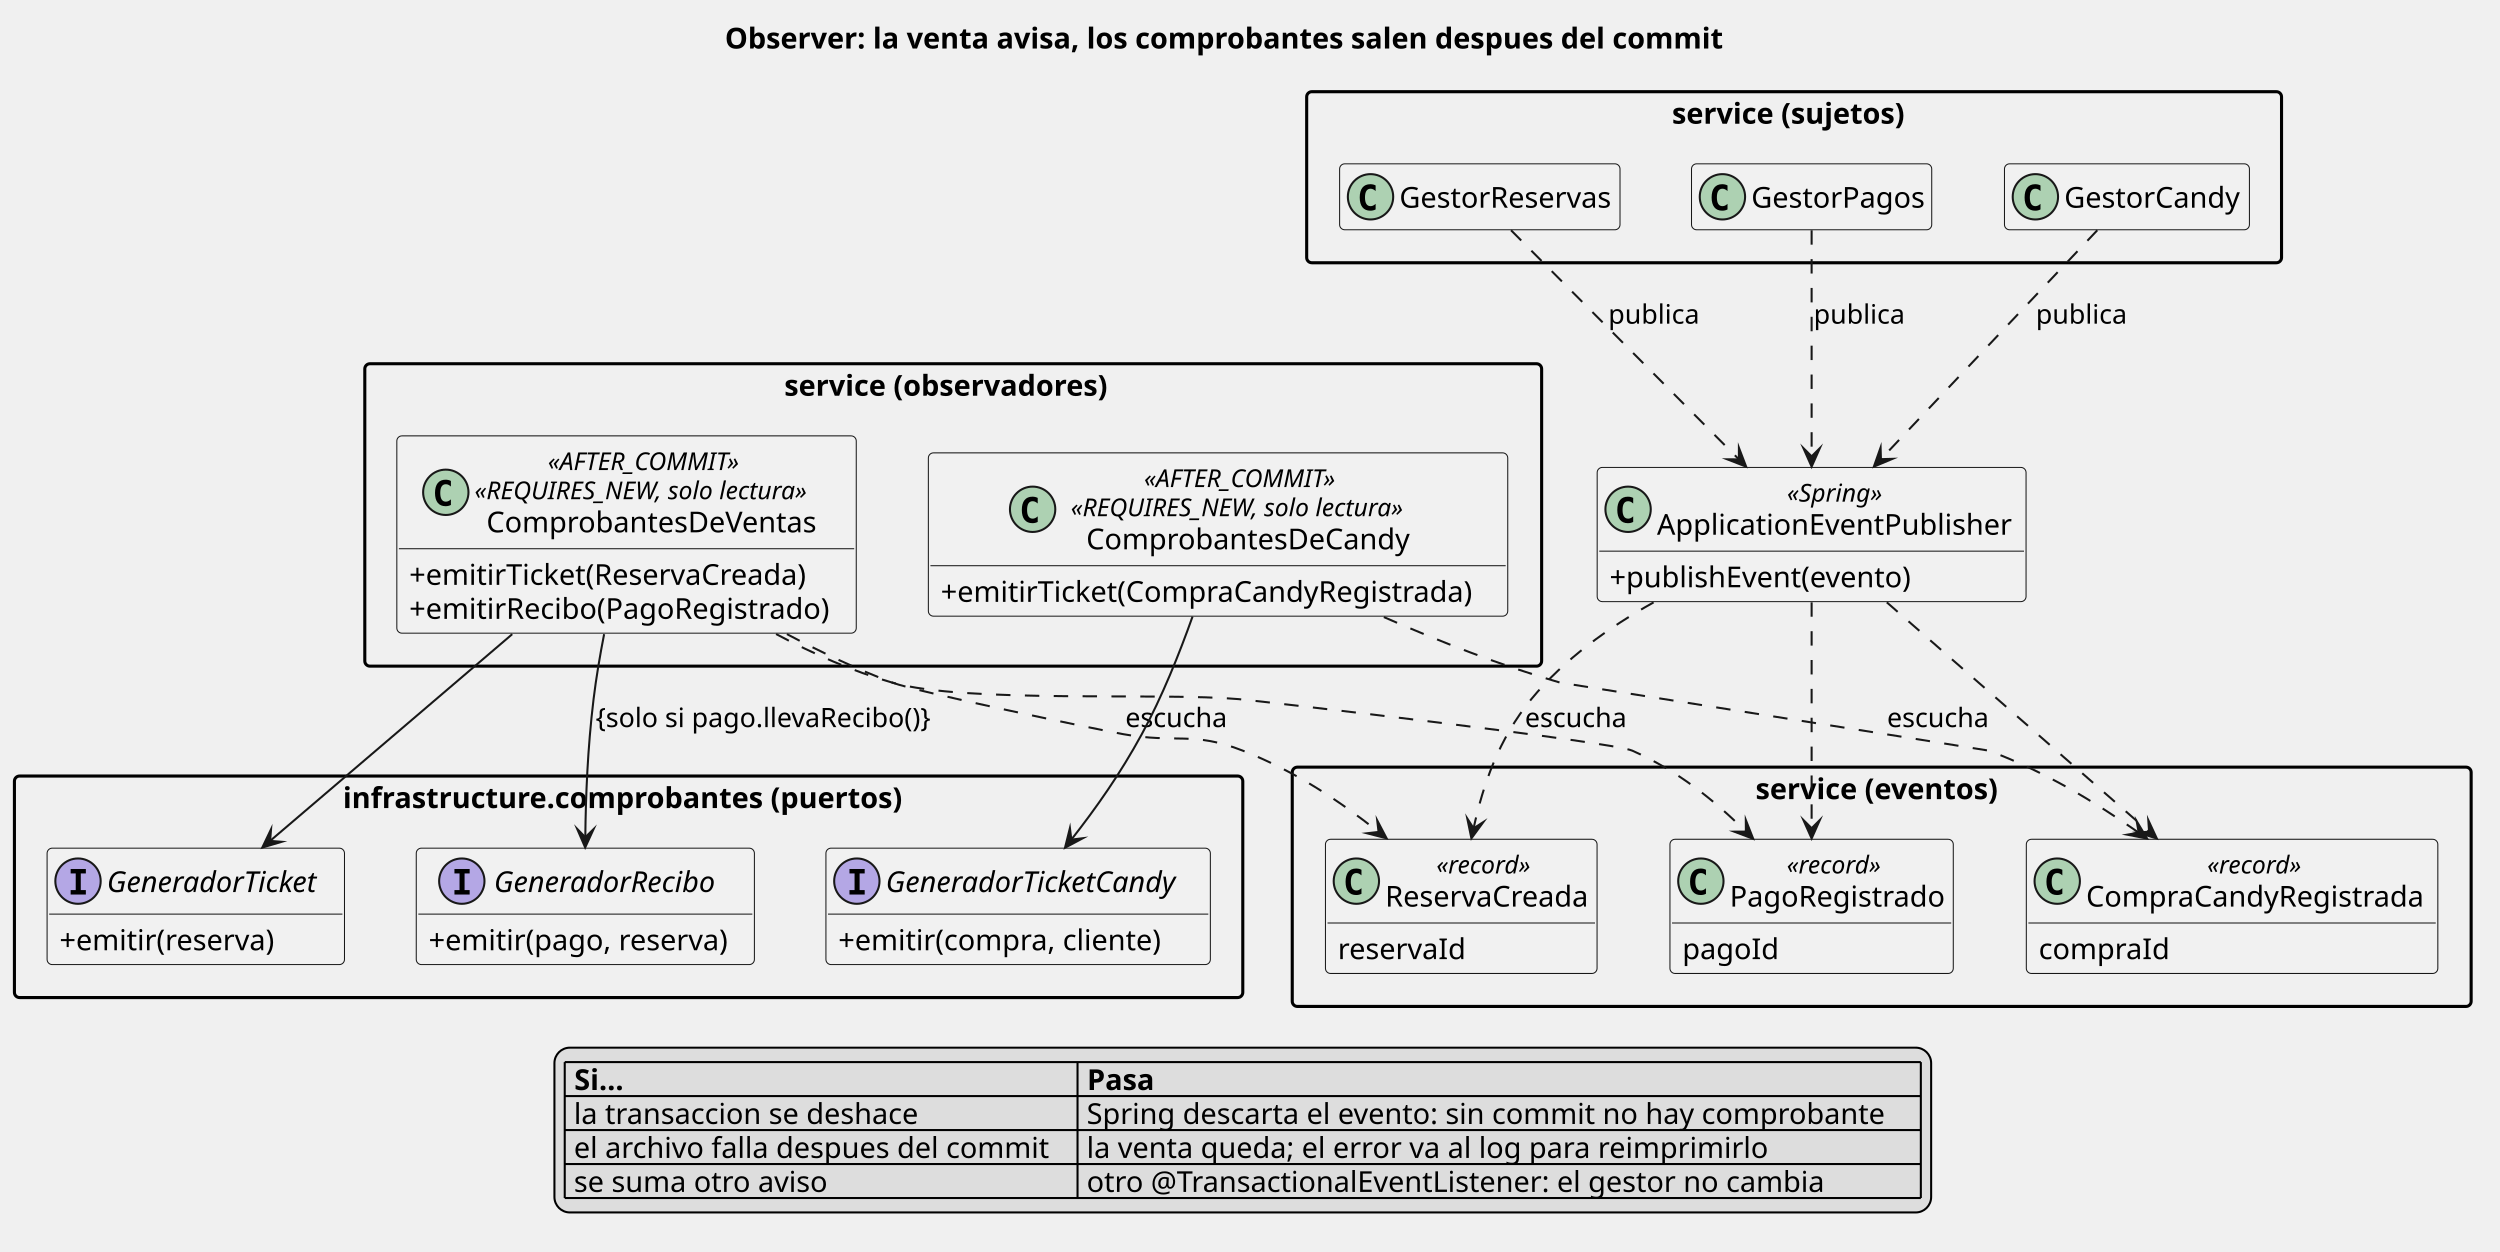
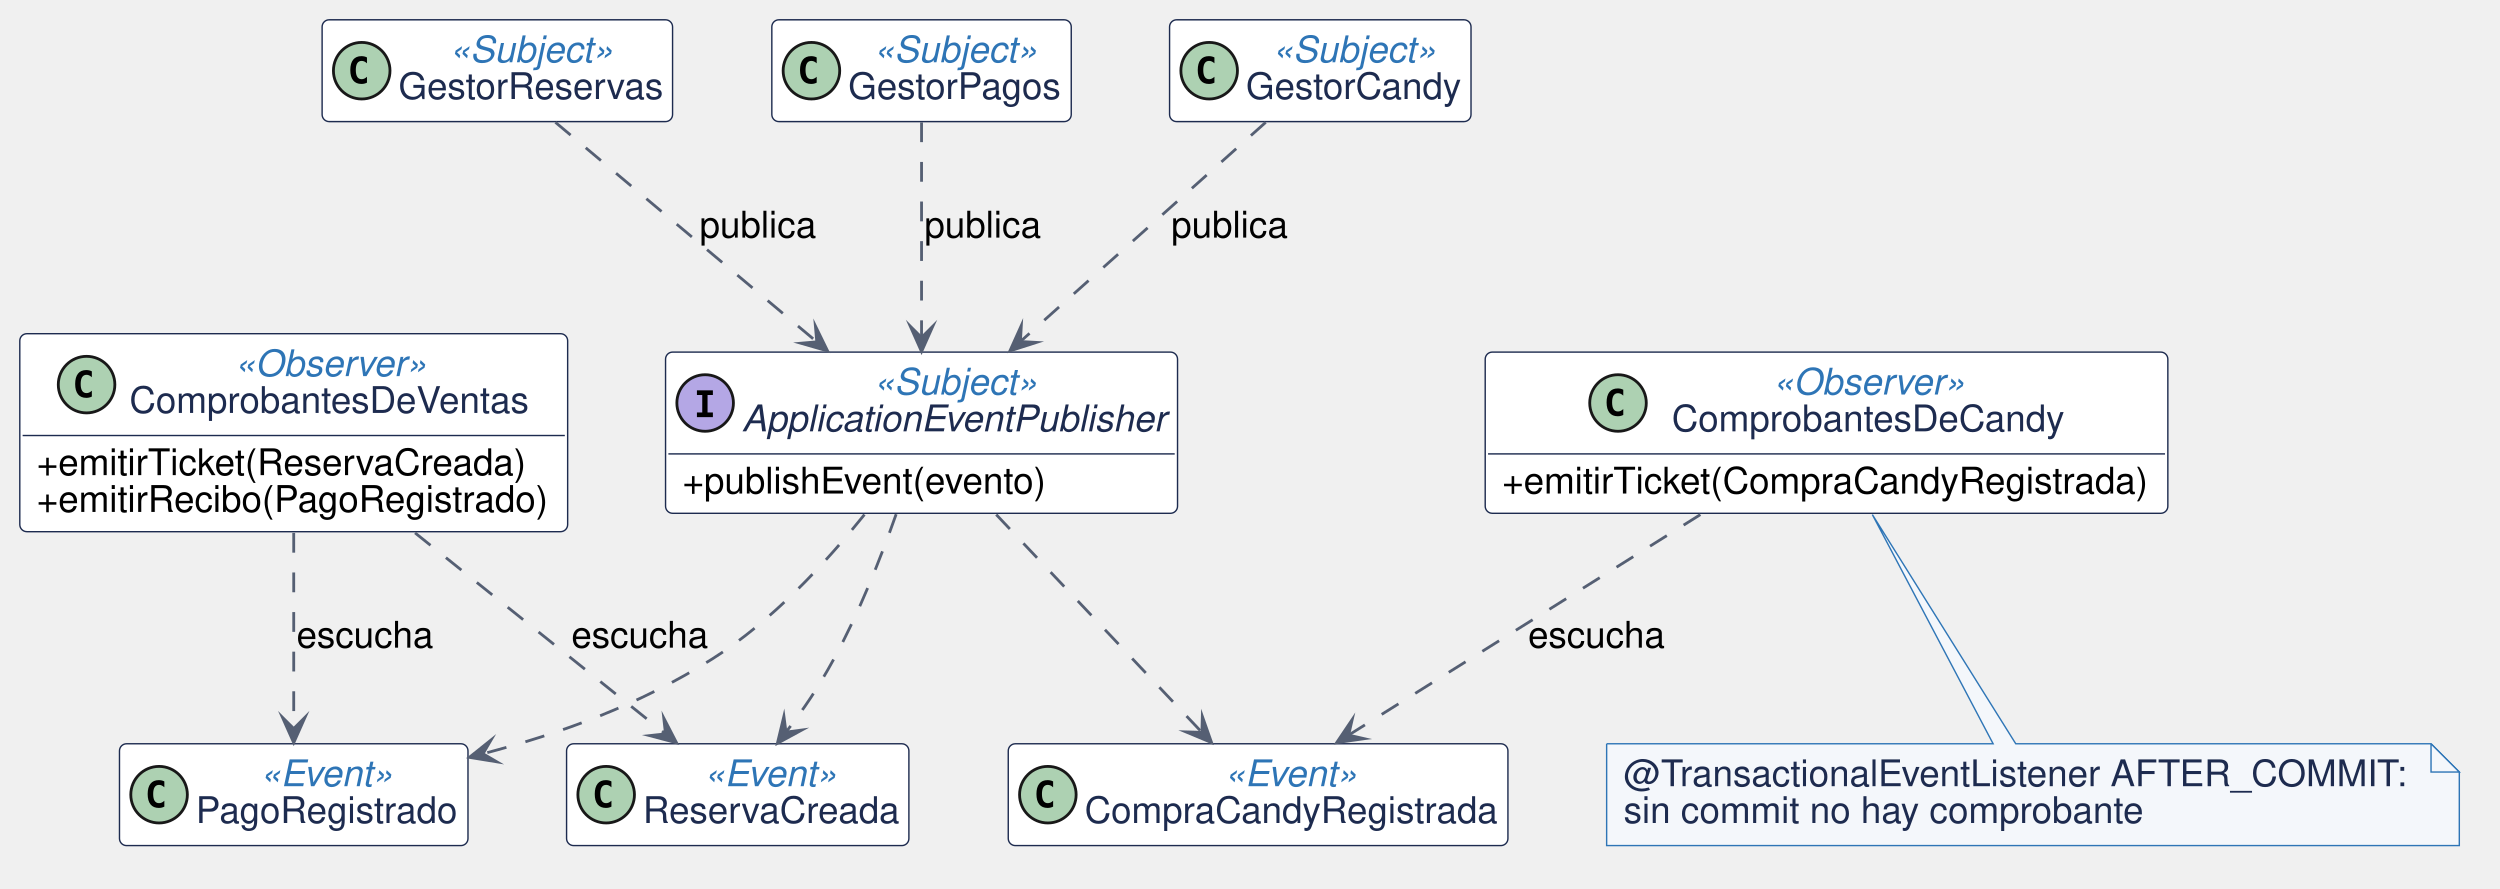
- <svg xmlns="http://www.w3.org/2000/svg" version="1.1" data-diagram-type="CLASS" style="width:1213px;height:607px;background:#FFFFFF;" width="1213px" height="607px" viewBox="0 0 1213 607" zoomAndPan="magnify" preserveAspectRatio="none" contentStyleType="text/css">
+ <svg xmlns="http://www.w3.org/2000/svg" version="1.1" data-diagram-type="CLASS" style="width:884px;height:314px;" width="884px" height="314px" viewBox="0 0 884 314" zoomAndPan="magnify" preserveAspectRatio="none" contentStyleType="text/css">
  <defs />
  <g font-family="sans-serif" lengthAdjust="spacing">
-     <g class="title" data-source-line="1">
-       <text x="351.714" y="23.535" fill="#000" font-size="14" textLength="502.571" font-weight="700">Observer: la venta avisa, los comprobantes salen despues del commit</text>
+     <g class="entity" data-qualified-name="GestorReservas" id="ent0001" data-source-line="2">
+       <rect x="113.9" y="7" width="123.92" height="36" fill="#FFF" style="stroke:#1D2B4F;stroke-width:0.5;" rx="2.5" ry="2.5" />
+       <ellipse cx="127.9" cy="25" rx="10" ry="10" fill="#ADD1B2" style="stroke:#181818;stroke-width:1;" />
+       <path d="M129.762,29.227 Q129.317,29.456 128.829,29.57 Q128.34,29.684 127.8,29.684 Q125.883,29.684 124.874,28.421 Q123.865,27.158 123.865,24.771 Q123.865,22.378 124.874,21.115 Q125.883,19.852 127.8,19.852 Q128.34,19.852 128.835,19.966 Q129.33,20.08 129.762,20.309 L129.762,22.391 Q129.279,21.946 128.826,21.74 Q128.372,21.534 127.889,21.534 Q126.861,21.534 126.337,22.349 Q125.814,23.165 125.814,24.771 Q125.814,26.371 126.337,27.186 Q126.861,28.002 127.889,28.002 Q128.372,28.002 128.826,27.796 Q129.279,27.589 129.762,27.145 Z " fill="#000" />
+       <text x="158.95" y="22.01" fill="#2E75B6" font-size="13" textLength="57.821" font-style="italic" font-family="Helvetica">«Subject»</text>
+       <text x="140.9" y="35.01" fill="#1D2B4F" font-size="13" textLength="93.92" font-family="Helvetica">GestorReservas</text>
    </g>
-     <g class="cluster" data-qualified-name="sujetos" id="ent0001" data-source-line="14">
-       <rect x="634" y="44.488" width="473" height="83" fill="none" style="stroke:#000;stroke-width:1.5;" rx="2.5" ry="2.5" />
-       <text x="811.253" y="60.023" fill="#000" font-size="14" textLength="118.494" font-weight="700">service (sujetos)</text>
+     <g class="entity" data-qualified-name="GestorPagos" id="ent0002" data-source-line="3">
+       <rect x="272.92" y="7" width="105.874" height="36" fill="#FFF" style="stroke:#1D2B4F;stroke-width:0.5;" rx="2.5" ry="2.5" />
+       <ellipse cx="286.92" cy="25" rx="10" ry="10" fill="#ADD1B2" style="stroke:#181818;stroke-width:1;" />
+       <path d="M288.782,29.227 Q288.337,29.456 287.849,29.57 Q287.36,29.684 286.82,29.684 Q284.903,29.684 283.894,28.421 Q282.885,27.158 282.885,24.771 Q282.885,22.378 283.894,21.115 Q284.903,19.852 286.82,19.852 Q287.36,19.852 287.855,19.966 Q288.35,20.08 288.782,20.309 L288.782,22.391 Q288.299,21.946 287.846,21.74 Q287.392,21.534 286.909,21.534 Q285.881,21.534 285.357,22.349 Q284.834,23.165 284.834,24.771 Q284.834,26.371 285.357,27.186 Q285.881,28.002 286.909,28.002 Q287.392,28.002 287.846,27.796 Q288.299,27.589 288.782,27.145 Z " fill="#000" />
+       <text x="308.946" y="22.01" fill="#2E75B6" font-size="13" textLength="57.821" font-style="italic" font-family="Helvetica">«Subject»</text>
+       <text x="299.92" y="35.01" fill="#1D2B4F" font-size="13" textLength="75.874" font-family="Helvetica">GestorPagos</text>
    </g>
-     <g class="cluster" data-qualified-name="eventos" id="ent0006" data-source-line="24">
-       <rect x="627" y="372.218" width="572" height="116.11" fill="none" style="stroke:#000;stroke-width:1.5;" rx="2.5" ry="2.5" />
-       <text x="851.788" y="387.753" fill="#000" font-size="14" textLength="122.425" font-weight="700">service (eventos)</text>
+     <g class="entity" data-qualified-name="GestorCandy" id="ent0003" data-source-line="4">
+       <rect x="413.56" y="7" width="106.591" height="36" fill="#FFF" style="stroke:#1D2B4F;stroke-width:0.5;" rx="2.5" ry="2.5" />
+       <ellipse cx="427.56" cy="25" rx="10" ry="10" fill="#ADD1B2" style="stroke:#181818;stroke-width:1;" />
+       <path d="M429.422,29.227 Q428.977,29.456 428.489,29.57 Q428,29.684 427.46,29.684 Q425.543,29.684 424.534,28.421 Q423.525,27.158 423.525,24.771 Q423.525,22.378 424.534,21.115 Q425.543,19.852 427.46,19.852 Q428,19.852 428.495,19.966 Q428.99,20.08 429.422,20.309 L429.422,22.391 Q428.939,21.946 428.486,21.74 Q428.032,21.534 427.549,21.534 Q426.521,21.534 425.997,22.349 Q425.474,23.165 425.474,24.771 Q425.474,26.371 425.997,27.186 Q426.521,28.002 427.549,28.002 Q428.032,28.002 428.486,27.796 Q428.939,27.589 429.422,27.145 Z " fill="#000" />
+       <text x="449.945" y="22.01" fill="#2E75B6" font-size="13" textLength="57.821" font-style="italic" font-family="Helvetica">«Subject»</text>
+       <text x="440.56" y="35.01" fill="#1D2B4F" font-size="13" textLength="76.591" font-family="Helvetica">GestorCandy</text>
    </g>
-     <g class="cluster" data-qualified-name="observadores" id="ent0010" data-source-line="36">
-       <rect x="177" y="176.488" width="571" height="146.73" fill="none" style="stroke:#000;stroke-width:1.5;" rx="2.5" ry="2.5" />
-       <text x="380.537" y="192.023" fill="#000" font-size="14" textLength="163.926" font-weight="700">service (observadores)</text>
+     <g class="entity" data-qualified-name="ApplicationEventPublisher" id="ent0004" data-source-line="5">
+       <rect x="235.34" y="124.5" width="181.036" height="57" fill="#FFF" style="stroke:#1D2B4F;stroke-width:0.5;" rx="2.5" ry="2.5" />
+       <ellipse cx="249.34" cy="142.5" rx="10" ry="10" fill="#B4A7E5" style="stroke:#181818;stroke-width:1;" />
+       <path d="M246.432,139.673 L246.432,138.023 L252.075,138.023 L252.075,139.673 L250.19,139.673 L250.19,145.85 L252.075,145.85 L252.075,147.5 L246.432,147.5 L246.432,145.85 L248.317,145.85 L248.317,139.673 Z " fill="#000" />
+       <text x="308.948" y="139.51" fill="#2E75B6" font-size="13" textLength="57.821" font-style="italic" font-family="Helvetica">«Subject»</text>
+       <text x="262.34" y="152.51" fill="#1D2B4F" font-size="13" textLength="151.036" font-style="italic" font-family="Helvetica">ApplicationEventPublisher</text>
+       <line x1="236.34" y1="160.5" x2="415.376" y2="160.5" style="stroke:#1D2B4F;stroke-width:0.5;" />
+       <text x="241.34" y="174.51" fill="#000" font-size="13" textLength="129.721" font-family="Helvetica">+publishEvent(evento)</text>
    </g>
-     <g class="cluster" data-qualified-name="puertos" id="ent0013" data-source-line="46">
-       <rect x="7" y="376.528" width="596" height="107.49" fill="none" style="stroke:#000;stroke-width:1.5;" rx="2.5" ry="2.5" />
-       <text x="166.377" y="392.063" fill="#000" font-size="14" textLength="277.245" font-weight="700">infrastructure.comprobantes (puertos)</text>
+     <g class="entity" data-qualified-name="ReservaCreada" id="ent0005" data-source-line="8">
+       <rect x="200.34" y="263" width="121.044" height="36" fill="#FFF" style="stroke:#1D2B4F;stroke-width:0.5;" rx="2.5" ry="2.5" />
+       <ellipse cx="214.34" cy="281" rx="10" ry="10" fill="#ADD1B2" style="stroke:#181818;stroke-width:1;" />
+       <path d="M216.202,285.227 Q215.757,285.456 215.269,285.57 Q214.78,285.684 214.24,285.684 Q212.323,285.684 211.314,284.421 Q210.305,283.158 210.305,280.771 Q210.305,278.378 211.314,277.115 Q212.323,275.852 214.24,275.852 Q214.78,275.852 215.275,275.966 Q215.77,276.08 216.202,276.309 L216.202,278.391 Q215.719,277.946 215.266,277.74 Q214.812,277.534 214.329,277.534 Q213.301,277.534 212.777,278.349 Q212.254,279.165 212.254,280.771 Q212.254,282.371 212.777,283.186 Q213.301,284.002 214.329,284.002 Q214.812,284.002 215.266,283.796 Q215.719,283.589 216.202,283.145 Z " fill="#000" />
+       <text x="249.011" y="278.01" fill="#2E75B6" font-size="13" textLength="47.703" font-style="italic" font-family="Helvetica">«Event»</text>
+       <text x="227.34" y="291.01" fill="#1D2B4F" font-size="13" textLength="91.044" font-family="Helvetica">ReservaCreada</text>
    </g>
-     <g class="entity" data-qualified-name="sujetos.GestorReservas" id="ent0002" data-source-line="15">
-       <rect x="649.98" y="79.488" width="136.05" height="32" fill="#F1F1F1" style="stroke:#181818;stroke-width:0.5;" rx="2.5" ry="2.5" />
-       <ellipse cx="664.98" cy="95.488" rx="11" ry="11" fill="#ADD1B2" style="stroke:#181818;stroke-width:1;" />
-       <path d="M667.453,101.631 Q666.872,101.93 666.233,102.08 Q665.594,102.229 664.888,102.229 Q662.381,102.229 661.062,100.577 Q659.742,98.925 659.742,95.804 Q659.742,92.675 661.062,91.023 Q662.381,89.371 664.888,89.371 Q665.594,89.371 666.241,89.521 Q666.889,89.67 667.453,89.969 L667.453,92.691 Q666.822,92.11 666.229,91.841 Q665.635,91.571 665.004,91.571 Q663.66,91.571 662.975,92.637 Q662.29,93.704 662.29,95.804 Q662.29,97.896 662.975,98.963 Q663.66,100.029 665.004,100.029 Q665.635,100.029 666.229,99.76 Q666.822,99.49 667.453,98.909 Z " fill="#000" />
-       <text x="678.98" y="100.779" fill="#000" font-size="14" textLength="104.05">GestorReservas</text>
+     <g class="entity" data-qualified-name="PagoRegistrado" id="ent0006" data-source-line="9">
+       <rect x="42.25" y="263" width="123.228" height="36" fill="#FFF" style="stroke:#1D2B4F;stroke-width:0.5;" rx="2.5" ry="2.5" />
+       <ellipse cx="56.25" cy="281" rx="10" ry="10" fill="#ADD1B2" style="stroke:#181818;stroke-width:1;" />
+       <path d="M58.112,285.227 Q57.667,285.456 57.179,285.57 Q56.69,285.684 56.15,285.684 Q54.233,285.684 53.224,284.421 Q52.215,283.158 52.215,280.771 Q52.215,278.378 53.224,277.115 Q54.233,275.852 56.15,275.852 Q56.69,275.852 57.185,275.966 Q57.68,276.08 58.112,276.309 L58.112,278.391 Q57.629,277.946 57.176,277.74 Q56.722,277.534 56.239,277.534 Q55.211,277.534 54.687,278.349 Q54.164,279.165 54.164,280.771 Q54.164,282.371 54.687,283.186 Q55.211,284.002 56.239,284.002 Q56.722,284.002 57.176,283.796 Q57.629,283.589 58.112,283.145 Z " fill="#000" />
+       <text x="92.013" y="278.01" fill="#2E75B6" font-size="13" textLength="47.703" font-style="italic" font-family="Helvetica">«Event»</text>
+       <text x="69.25" y="291.01" fill="#1D2B4F" font-size="13" textLength="93.228" font-family="Helvetica">PagoRegistrado</text>
    </g>
-     <g class="entity" data-qualified-name="sujetos.GestorPagos" id="ent0003" data-source-line="16">
-       <rect x="820.72" y="79.488" width="116.554" height="32" fill="#F1F1F1" style="stroke:#181818;stroke-width:0.5;" rx="2.5" ry="2.5" />
-       <ellipse cx="835.72" cy="95.488" rx="11" ry="11" fill="#ADD1B2" style="stroke:#181818;stroke-width:1;" />
-       <path d="M838.193,101.631 Q837.612,101.93 836.973,102.08 Q836.334,102.229 835.628,102.229 Q833.121,102.229 831.802,100.577 Q830.482,98.925 830.482,95.804 Q830.482,92.675 831.802,91.023 Q833.121,89.371 835.628,89.371 Q836.334,89.371 836.981,89.521 Q837.629,89.67 838.193,89.969 L838.193,92.691 Q837.562,92.11 836.969,91.841 Q836.375,91.571 835.744,91.571 Q834.4,91.571 833.715,92.637 Q833.03,93.704 833.03,95.804 Q833.03,97.896 833.715,98.963 Q834.4,100.029 835.744,100.029 Q836.375,100.029 836.969,99.76 Q837.562,99.49 838.193,98.909 Z " fill="#000" />
-       <text x="849.72" y="100.779" fill="#000" font-size="14" textLength="84.554">GestorPagos</text>
+     <g class="entity" data-qualified-name="CompraCandyRegistrada" id="ent0007" data-source-line="10">
+       <rect x="356.52" y="263" width="176.682" height="36" fill="#FFF" style="stroke:#1D2B4F;stroke-width:0.5;" rx="2.5" ry="2.5" />
+       <ellipse cx="370.52" cy="281" rx="10" ry="10" fill="#ADD1B2" style="stroke:#181818;stroke-width:1;" />
+       <path d="M372.382,285.227 Q371.937,285.456 371.449,285.57 Q370.96,285.684 370.42,285.684 Q368.503,285.684 367.494,284.421 Q366.485,283.158 366.485,280.771 Q366.485,278.378 367.494,277.115 Q368.503,275.852 370.42,275.852 Q370.96,275.852 371.455,275.966 Q371.95,276.08 372.382,276.309 L372.382,278.391 Q371.899,277.946 371.446,277.74 Q370.992,277.534 370.509,277.534 Q369.481,277.534 368.957,278.349 Q368.434,279.165 368.434,280.771 Q368.434,282.371 368.957,283.186 Q369.481,284.002 370.509,284.002 Q370.992,284.002 371.446,283.796 Q371.899,283.589 372.382,283.145 Z " fill="#000" />
+       <text x="433.01" y="278.01" fill="#2E75B6" font-size="13" textLength="47.703" font-style="italic" font-family="Helvetica">«Event»</text>
+       <text x="383.52" y="291.01" fill="#1D2B4F" font-size="13" textLength="146.682" font-family="Helvetica">CompraCandyRegistrada</text>
    </g>
-     <g class="entity" data-qualified-name="sujetos.GestorCandy" id="ent0004" data-source-line="17">
-       <rect x="972.57" y="79.488" width="118.851" height="32" fill="#F1F1F1" style="stroke:#181818;stroke-width:0.5;" rx="2.5" ry="2.5" />
-       <ellipse cx="987.57" cy="95.488" rx="11" ry="11" fill="#ADD1B2" style="stroke:#181818;stroke-width:1;" />
-       <path d="M990.043,101.631 Q989.462,101.93 988.823,102.08 Q988.184,102.229 987.478,102.229 Q984.971,102.229 983.652,100.577 Q982.332,98.925 982.332,95.804 Q982.332,92.675 983.652,91.023 Q984.971,89.371 987.478,89.371 Q988.184,89.371 988.831,89.521 Q989.479,89.67 990.043,89.969 L990.043,92.691 Q989.412,92.11 988.819,91.841 Q988.225,91.571 987.594,91.571 Q986.25,91.571 985.565,92.637 Q984.88,93.704 984.88,95.804 Q984.88,97.896 985.565,98.963 Q986.25,100.029 987.594,100.029 Q988.225,100.029 988.819,99.76 Q989.412,99.49 990.043,98.909 Z " fill="#000" />
-       <text x="1001.57" y="100.779" fill="#000" font-size="14" textLength="86.851">GestorCandy</text>
+     <g class="entity" data-qualified-name="ComprobantesDeVentas" id="ent0008" data-source-line="11">
+       <rect x="7" y="118" width="193.721" height="70" fill="#FFF" style="stroke:#1D2B4F;stroke-width:0.5;" rx="2.5" ry="2.5" />
+       <ellipse cx="30.613" cy="136" rx="10" ry="10" fill="#ADD1B2" style="stroke:#181818;stroke-width:1;" />
+       <path d="M32.475,140.227 Q32.03,140.456 31.542,140.57 Q31.053,140.684 30.513,140.684 Q28.596,140.684 27.587,139.421 Q26.578,138.158 26.578,135.771 Q26.578,133.378 27.587,132.115 Q28.596,130.852 30.513,130.852 Q31.053,130.852 31.548,130.966 Q32.043,131.08 32.475,131.309 L32.475,133.391 Q31.992,132.946 31.538,132.74 Q31.084,132.534 30.602,132.534 Q29.574,132.534 29.05,133.349 Q28.526,134.165 28.526,135.771 Q28.526,137.371 29.05,138.186 Q29.574,139.002 30.602,139.002 Q31.084,139.002 31.538,138.796 Q31.992,138.589 32.475,138.145 Z " fill="#000" />
+       <text x="82.968" y="133.01" fill="#2E75B6" font-size="13" textLength="67.92" font-style="italic" font-family="Helvetica">«Observer»</text>
+       <text x="45.749" y="146.01" fill="#1D2B4F" font-size="13" textLength="142.359" font-family="Helvetica">ComprobantesDeVentas</text>
+       <line x1="8" y1="154" x2="199.721" y2="154" style="stroke:#1D2B4F;stroke-width:0.5;" />
+       <text x="13" y="168.01" fill="#000" font-size="13" textLength="173.742" font-family="Helvetica">+emitirTicket(ReservaCreada)</text>
+       <text x="13" y="181.01" fill="#000" font-size="13" textLength="181.721" font-family="Helvetica">+emitirRecibo(PagoRegistrado)</text>
    </g>
-     <g class="entity" data-qualified-name="eventos.ReservaCreada" id="ent0007" data-source-line="25">
-       <rect x="643.11" y="407.218" width="131.784" height="65.109" fill="#F1F1F1" style="stroke:#181818;stroke-width:0.5;" rx="2.5" ry="2.5" />
-       <ellipse cx="658.11" cy="427.529" rx="11" ry="11" fill="#ADD1B2" style="stroke:#181818;stroke-width:1;" />
-       <path d="M660.583,433.672 Q660.002,433.971 659.363,434.12 Q658.724,434.27 658.018,434.27 Q655.511,434.27 654.192,432.618 Q652.872,430.966 652.872,427.845 Q652.872,424.715 654.192,423.063 Q655.511,421.412 658.018,421.412 Q658.724,421.412 659.371,421.561 Q660.019,421.71 660.583,422.009 L660.583,424.732 Q659.952,424.151 659.359,423.881 Q658.765,423.611 658.134,423.611 Q656.79,423.611 656.105,424.678 Q655.42,425.745 655.42,427.845 Q655.42,429.937 656.105,431.003 Q656.79,432.07 658.134,432.07 Q658.765,432.07 659.359,431.8 Q659.952,431.53 660.583,430.949 Z " fill="#000" />
-       <text x="696.927" y="423.82" fill="#000" font-size="12" textLength="50.15" font-style="italic">«record»</text>
-       <text x="672.11" y="439.886" fill="#000" font-size="14" textLength="99.784">ReservaCreada</text>
-       <line x1="644.11" y1="447.839" x2="773.894" y2="447.839" style="stroke:#181818;stroke-width:0.5;" />
-       <text x="649.11" y="465.375" fill="#000" font-size="14" textLength="62.016">reservaId</text>
+     <g class="entity" data-qualified-name="ComprobantesDeCandy" id="ent0009" data-source-line="15">
+       <rect x="525.17" y="124.5" width="241.379" height="57" fill="#FFF" style="stroke:#1D2B4F;stroke-width:0.5;" rx="2.5" ry="2.5" />
+       <ellipse cx="572.127" cy="142.5" rx="10" ry="10" fill="#ADD1B2" style="stroke:#181818;stroke-width:1;" />
+       <path d="M573.989,146.727 Q573.545,146.956 573.056,147.07 Q572.567,147.184 572.028,147.184 Q570.111,147.184 569.101,145.921 Q568.092,144.658 568.092,142.271 Q568.092,139.878 569.101,138.615 Q570.111,137.352 572.028,137.352 Q572.567,137.352 573.062,137.466 Q573.557,137.58 573.989,137.809 L573.989,139.891 Q573.507,139.446 573.053,139.24 Q572.599,139.034 572.117,139.034 Q571.088,139.034 570.565,139.849 Q570.041,140.665 570.041,142.271 Q570.041,143.871 570.565,144.686 Q571.088,145.502 572.117,145.502 Q572.599,145.502 573.053,145.296 Q573.507,145.089 573.989,144.645 Z " fill="#000" />
+       <text x="626.899" y="139.51" fill="#2E75B6" font-size="13" textLength="67.92" font-style="italic" font-family="Helvetica">«Observer»</text>
+       <text x="591.127" y="152.51" fill="#1D2B4F" font-size="13" textLength="139.464" font-family="Helvetica">ComprobantesDeCandy</text>
+       <line x1="526.17" y1="160.5" x2="765.549" y2="160.5" style="stroke:#1D2B4F;stroke-width:0.5;" />
+       <text x="531.17" y="174.51" fill="#000" font-size="13" textLength="229.379" font-family="Helvetica">+emitirTicket(CompraCandyRegistrada)</text>
    </g>
-     <g class="entity" data-qualified-name="eventos.PagoRegistrado" id="ent0008" data-source-line="28">
-       <rect x="810.26" y="407.218" width="137.472" height="65.109" fill="#F1F1F1" style="stroke:#181818;stroke-width:0.5;" rx="2.5" ry="2.5" />
-       <ellipse cx="825.26" cy="427.529" rx="11" ry="11" fill="#ADD1B2" style="stroke:#181818;stroke-width:1;" />
-       <path d="M827.733,433.672 Q827.152,433.971 826.513,434.12 Q825.874,434.27 825.168,434.27 Q822.661,434.27 821.342,432.618 Q820.022,430.966 820.022,427.845 Q820.022,424.715 821.342,423.063 Q822.661,421.412 825.168,421.412 Q825.874,421.412 826.521,421.561 Q827.169,421.71 827.733,422.009 L827.733,424.732 Q827.102,424.151 826.509,423.881 Q825.915,423.611 825.284,423.611 Q823.94,423.611 823.255,424.678 Q822.57,425.745 822.57,427.845 Q822.57,429.937 823.255,431.003 Q823.94,432.07 825.284,432.07 Q825.915,432.07 826.509,431.8 Q827.102,431.53 827.733,430.949 Z " fill="#000" />
-       <text x="866.921" y="423.82" fill="#000" font-size="12" textLength="50.15" font-style="italic">«record»</text>
-       <text x="839.26" y="439.886" fill="#000" font-size="14" textLength="105.472">PagoRegistrado</text>
-       <line x1="811.26" y1="447.839" x2="946.732" y2="447.839" style="stroke:#181818;stroke-width:0.5;" />
-       <text x="816.26" y="465.375" fill="#000" font-size="14" textLength="46.717">pagoId</text>
+     <g class="entity" data-qualified-name="GMN19" id="ent0020" data-source-line="27">
+       <path d="M568.11,263 L568.11,299 A0,0 0 0 0 568.11,299 L869.613,299 A0,0 0 0 0 869.613,299 L869.613,273 L859.613,263 L712.77,263 L662.06,181.96 L704.77,263 L568.11,263 A0,0 0 0 0 568.11,263" style="stroke:#2E75B6;stroke-width:0.5;" fill="#F4F7FB" />
+       <path d="M859.613,263 L859.613,273 L869.613,273 L859.613,263" style="stroke:#2E75B6;stroke-width:0.5;" fill="#F4F7FB" />
+       <text x="574.11" y="278.01" fill="#1D2B4F" font-size="13" textLength="280.503" font-family="Helvetica">@TransactionalEventListener AFTER_COMMIT:</text>
+       <text x="574.11" y="291.01" fill="#1D2B4F" font-size="13" textLength="184.253" font-family="Helvetica">sin commit no hay comprobante</text>
    </g>
-     <g class="entity" data-qualified-name="eventos.CompraCandyRegistrada" id="ent0009" data-source-line="31">
-       <rect x="983.17" y="407.218" width="199.665" height="65.109" fill="#F1F1F1" style="stroke:#181818;stroke-width:0.5;" rx="2.5" ry="2.5" />
-       <ellipse cx="998.17" cy="427.529" rx="11" ry="11" fill="#ADD1B2" style="stroke:#181818;stroke-width:1;" />
-       <path d="M1000.643,433.672 Q1000.062,433.971 999.423,434.12 Q998.784,434.27 998.078,434.27 Q995.571,434.27 994.252,432.618 Q992.932,430.966 992.932,427.845 Q992.932,424.715 994.252,423.063 Q995.571,421.412 998.078,421.412 Q998.784,421.412 999.431,421.561 Q1000.079,421.71 1000.643,422.009 L1000.643,424.732 Q1000.012,424.151 999.419,423.881 Q998.825,423.611 998.194,423.611 Q996.85,423.611 996.165,424.678 Q995.48,425.745 995.48,427.845 Q995.48,429.937 996.165,431.003 Q996.85,432.07 998.194,432.07 Q998.825,432.07 999.419,431.8 Q1000.012,431.53 1000.643,430.949 Z " fill="#000" />
-       <text x="1070.927" y="423.82" fill="#000" font-size="12" textLength="50.15" font-style="italic">«record»</text>
-       <text x="1012.17" y="439.886" fill="#000" font-size="14" textLength="167.665">CompraCandyRegistrada</text>
-       <line x1="984.17" y1="447.839" x2="1181.835" y2="447.839" style="stroke:#181818;stroke-width:0.5;" />
-       <text x="989.17" y="465.375" fill="#000" font-size="14" textLength="63.957">compraId</text>
+     <g class="link" data-entity-1="ent0001" data-entity-2="ent0004" id="lnk10" data-source-line="18" data-link-type="dependency">
+       <path d="M196.4,43.26 C221.2,64.08 259.391,96.164 288.811,120.874" style="stroke:#555F73;stroke-width:1;stroke-dasharray:7,7;" fill="none" id="GestorReservas-to-ApplicationEventPublisher" codeLine="18" />
+       <polygon points="292.64,124.09,288.321,115.239,288.811,120.874,283.176,121.365,292.64,124.09" fill="#555F73" style="stroke:#555F73;stroke-width:1;stroke-linejoin:miter;stroke-miterlimit:10;" />
+       <text x="247.36" y="84.01" fill="#000" font-size="13" textLength="41.196" font-family="Helvetica">publica</text>
    </g>
-     <g class="entity" data-qualified-name="observadores.ComprobantesDeVentas" id="ent0011" data-source-line="37">
-       <rect x="192.54" y="211.488" width="222.916" height="95.73" fill="#F1F1F1" style="stroke:#181818;stroke-width:0.5;" rx="2.5" ry="2.5" />
-       <ellipse cx="216.304" cy="238.865" rx="11" ry="11" fill="#ADD1B2" style="stroke:#181818;stroke-width:1;" />
-       <path d="M218.777,245.008 Q218.196,245.307 217.557,245.457 Q216.917,245.606 216.212,245.606 Q213.705,245.606 212.385,243.954 Q211.065,242.302 211.065,239.181 Q211.065,236.052 212.385,234.4 Q213.705,232.748 216.212,232.748 Q216.917,232.748 217.565,232.897 Q218.212,233.047 218.777,233.346 L218.777,236.068 Q218.146,235.487 217.552,235.218 Q216.959,234.948 216.328,234.948 Q214.983,234.948 214.298,236.014 Q213.614,237.081 213.614,239.181 Q213.614,241.273 214.298,242.34 Q214.983,243.406 216.328,243.406 Q216.959,243.406 217.552,243.136 Q218.146,242.867 218.777,242.286 Z " fill="#000" />
-       <text x="265.817" y="228.09" fill="#000" font-size="12" textLength="104.309" font-style="italic">«AFTER_COMMIT»</text>
-       <text x="230.251" y="242.223" fill="#000" font-size="12" textLength="175.441" font-style="italic">«REQUIRES_NEW, solo lectura»</text>
-       <text x="236.005" y="258.289" fill="#000" font-size="14" textLength="163.933">ComprobantesDeVentas</text>
-       <line x1="193.54" y1="266.242" x2="414.456" y2="266.242" style="stroke:#181818;stroke-width:0.5;" />
-       <text x="198.54" y="283.777" fill="#000" font-size="14" textLength="201.236">+emitirTicket(ReservaCreada)</text>
-       <text x="198.54" y="300.266" fill="#000" font-size="14" textLength="210.916">+emitirRecibo(PagoRegistrado)</text>
+     <g class="link" data-entity-1="ent0002" data-entity-2="ent0004" id="lnk11" data-source-line="19" data-link-type="dependency">
+       <path d="M325.86,43.26 C325.86,64.15 325.86,94.61 325.86,119.33" style="stroke:#555F73;stroke-width:1;stroke-dasharray:7,7;" fill="none" id="GestorPagos-to-ApplicationEventPublisher" codeLine="19" />
+       <polygon points="325.86,124.33,329.86,115.33,325.86,119.33,321.86,115.33,325.86,124.33" fill="#555F73" style="stroke:#555F73;stroke-width:1;stroke-linejoin:miter;stroke-miterlimit:10;" />
+       <text x="326.86" y="84.01" fill="#000" font-size="13" textLength="41.196" font-family="Helvetica">publica</text>
    </g>
-     <g class="entity" data-qualified-name="observadores.ComprobantesDeCandy" id="ent0012" data-source-line="41">
-       <rect x="450.44" y="219.728" width="281.117" height="79.242" fill="#F1F1F1" style="stroke:#181818;stroke-width:0.5;" rx="2.5" ry="2.5" />
-       <ellipse cx="501.028" cy="247.105" rx="11" ry="11" fill="#ADD1B2" style="stroke:#181818;stroke-width:1;" />
-       <path d="M503.501,253.248 Q502.92,253.547 502.281,253.697 Q501.642,253.846 500.936,253.846 Q498.429,253.846 497.109,252.194 Q495.79,250.542 495.79,247.421 Q495.79,244.292 497.109,242.64 Q498.429,240.988 500.936,240.988 Q501.642,240.988 502.289,241.137 Q502.937,241.287 503.501,241.586 L503.501,244.308 Q502.87,243.727 502.277,243.458 Q501.683,243.188 501.052,243.188 Q499.708,243.188 499.023,244.254 Q498.338,245.321 498.338,247.421 Q498.338,249.513 499.023,250.58 Q499.708,251.646 501.052,251.646 Q501.683,251.646 502.277,251.376 Q502.87,251.107 503.501,250.526 Z " fill="#000" />
-       <text x="555.094" y="236.33" fill="#000" font-size="12" textLength="104.309" font-style="italic">«AFTER_COMMIT»</text>
-       <text x="519.528" y="250.463" fill="#000" font-size="12" textLength="175.441" font-style="italic">«REQUIRES_NEW, solo lectura»</text>
-       <text x="527.039" y="266.529" fill="#000" font-size="14" textLength="160.419">ComprobantesDeCandy</text>
-       <line x1="451.44" y1="274.482" x2="730.557" y2="274.482" style="stroke:#181818;stroke-width:0.5;" />
-       <text x="456.44" y="292.017" fill="#000" font-size="14" textLength="269.117">+emitirTicket(CompraCandyRegistrada)</text>
+     <g class="link" data-entity-1="ent0003" data-entity-2="ent0004" id="lnk12" data-source-line="20" data-link-type="dependency">
+       <path d="M447.55,43.26 C424.24,64.08 388.479,96.049 360.819,120.759" style="stroke:#555F73;stroke-width:1;stroke-dasharray:7,7;" fill="none" id="GestorCandy-to-ApplicationEventPublisher" codeLine="20" />
+       <polygon points="357.09,124.09,366.467,121.077,360.819,120.759,361.137,115.111,357.09,124.09" fill="#555F73" style="stroke:#555F73;stroke-width:1;stroke-linejoin:miter;stroke-miterlimit:10;" />
+       <text x="414.14" y="84.01" fill="#000" font-size="13" textLength="41.196" font-family="Helvetica">publica</text>
    </g>
-     <g class="entity" data-qualified-name="puertos.GeneradorTicket" id="ent0014" data-source-line="47">
-       <rect x="22.85" y="411.528" width="144.294" height="56.488" fill="#F1F1F1" style="stroke:#181818;stroke-width:0.5;" rx="2.5" ry="2.5" />
-       <ellipse cx="37.85" cy="427.528" rx="11" ry="11" fill="#B4A7E5" style="stroke:#181818;stroke-width:1;" />
-       <path d="M34.278,423.793 L34.278,421.635 L41.657,421.635 L41.657,423.793 L39.192,423.793 L39.192,431.87 L41.657,431.87 L41.657,434.028 L34.278,434.028 L34.278,431.87 L36.743,431.87 L36.743,423.793 Z " fill="#000" />
-       <text x="51.85" y="432.819" fill="#000" font-size="14" textLength="112.294" font-style="italic">GeneradorTicket</text>
-       <line x1="23.85" y1="443.528" x2="166.144" y2="443.528" style="stroke:#181818;stroke-width:0.5;" />
-       <text x="28.85" y="461.063" fill="#000" font-size="14" textLength="109.334">+emitir(reserva)</text>
+     <g class="link" data-entity-1="ent0004" data-entity-2="ent0005" id="lnk13" data-source-line="21" data-link-type="dependency">
+       <path d="M316.88,181.82 C311.41,197.32 303.76,216.71 294.86,233 C289.16,243.43 284.535,250.264 277.925,258.874" style="stroke:#555F73;stroke-width:1;stroke-dasharray:7,7;" fill="none" id="ApplicationEventPublisher-to-ReservaCreada" codeLine="21" />
+       <polygon points="274.88,262.84,283.533,258.137,277.925,258.874,277.188,253.265,274.88,262.84" fill="#555F73" style="stroke:#555F73;stroke-width:1;stroke-linejoin:miter;stroke-miterlimit:10;" />
    </g>
-     <g class="entity" data-qualified-name="puertos.GeneradorRecibo" id="ent0015" data-source-line="50">
-       <rect x="201.97" y="411.528" width="164.065" height="56.488" fill="#F1F1F1" style="stroke:#181818;stroke-width:0.5;" rx="2.5" ry="2.5" />
-       <ellipse cx="224.071" cy="427.528" rx="11" ry="11" fill="#B4A7E5" style="stroke:#181818;stroke-width:1;" />
-       <path d="M220.498,423.793 L220.498,421.635 L227.878,421.635 L227.878,423.793 L225.412,423.793 L225.412,431.87 L227.878,431.87 L227.878,434.028 L220.498,434.028 L220.498,431.87 L222.964,431.87 L222.964,423.793 Z " fill="#000" />
-       <text x="239.649" y="432.819" fill="#000" font-size="14" textLength="116.286" font-style="italic">GeneradorRecibo</text>
-       <line x1="202.97" y1="443.528" x2="365.035" y2="443.528" style="stroke:#181818;stroke-width:0.5;" />
-       <text x="207.97" y="461.063" fill="#000" font-size="14" textLength="152.065">+emitir(pago, reserva)</text>
+     <g class="link" data-entity-1="ent0004" data-entity-2="ent0006" id="lnk14" data-source-line="22" data-link-type="dependency">
+       <path d="M305.67,181.95 C292.15,198.86 273,219.66 251.86,233 C225.87,249.4 198.516,259.238 170.796,266.528" style="stroke:#555F73;stroke-width:1;stroke-dasharray:7,7;" fill="none" id="ApplicationEventPublisher-to-PagoRegistrado" codeLine="22" />
+       <polygon points="165.96,267.8,175.681,269.379,170.796,266.528,173.647,261.642,165.96,267.8" fill="#555F73" style="stroke:#555F73;stroke-width:1;stroke-linejoin:miter;stroke-miterlimit:10;" />
    </g>
-     <g class="entity" data-qualified-name="puertos.GeneradorTicketCandy" id="ent0016" data-source-line="53">
-       <rect x="400.74" y="411.528" width="186.526" height="56.488" fill="#F1F1F1" style="stroke:#181818;stroke-width:0.5;" rx="2.5" ry="2.5" />
-       <ellipse cx="415.74" cy="427.528" rx="11" ry="11" fill="#B4A7E5" style="stroke:#181818;stroke-width:1;" />
-       <path d="M412.168,423.793 L412.168,421.635 L419.547,421.635 L419.547,423.793 L417.082,423.793 L417.082,431.87 L419.547,431.87 L419.547,434.028 L412.168,434.028 L412.168,431.87 L414.633,431.87 L414.633,423.793 Z " fill="#000" />
-       <text x="429.74" y="432.819" fill="#000" font-size="14" textLength="154.526" font-style="italic">GeneradorTicketCandy</text>
-       <line x1="401.74" y1="443.528" x2="586.266" y2="443.528" style="stroke:#181818;stroke-width:0.5;" />
-       <text x="406.74" y="461.063" fill="#000" font-size="14" textLength="164.924">+emitir(compra, cliente)</text>
+     <g class="link" data-entity-1="ent0004" data-entity-2="ent0007" id="lnk15" data-source-line="23" data-link-type="dependency">
+       <path d="M352.27,181.96 C375.55,206.61 405.306,238.126 424.986,258.956" style="stroke:#555F73;stroke-width:1;stroke-dasharray:7,7;" fill="none" id="ApplicationEventPublisher-to-CompraCandyRegistrada" codeLine="23" />
+       <polygon points="428.42,262.59,425.147,253.301,424.986,258.956,419.332,258.795,428.42,262.59" fill="#555F73" style="stroke:#555F73;stroke-width:1;stroke-linejoin:miter;stroke-miterlimit:10;" />
    </g>
-     <g class="entity" data-qualified-name="Spring" id="ent0005" data-source-line="20">
-       <rect x="774.95" y="226.798" width="208.094" height="65.109" fill="#F1F1F1" style="stroke:#181818;stroke-width:0.5;" rx="2.5" ry="2.5" />
-       <ellipse cx="789.95" cy="247.109" rx="11" ry="11" fill="#ADD1B2" style="stroke:#181818;stroke-width:1;" />
-       <path d="M792.423,253.252 Q791.842,253.551 791.203,253.7 Q790.564,253.85 789.858,253.85 Q787.351,253.85 786.032,252.198 Q784.712,250.546 784.712,247.425 Q784.712,244.295 786.032,242.643 Q787.351,240.992 789.858,240.992 Q790.564,240.992 791.211,241.141 Q791.859,241.29 792.423,241.589 L792.423,244.312 Q791.792,243.731 791.199,243.461 Q790.605,243.191 789.974,243.191 Q788.63,243.191 787.945,244.258 Q787.26,245.325 787.26,247.425 Q787.26,249.517 787.945,250.583 Q788.63,251.65 789.974,251.65 Q790.605,251.65 791.199,251.38 Q791.792,251.11 792.423,250.529 Z " fill="#000" />
-       <text x="867.048" y="243.4" fill="#000" font-size="12" textLength="49.898" font-style="italic">«Spring»</text>
-       <text x="803.95" y="259.466" fill="#000" font-size="14" textLength="176.094">ApplicationEventPublisher</text>
-       <line x1="775.95" y1="267.419" x2="982.044" y2="267.419" style="stroke:#181818;stroke-width:0.5;" />
-       <text x="780.95" y="284.955" fill="#000" font-size="14" textLength="152.394">+publishEvent(evento)</text>
+     <g class="link" data-entity-1="ent0008" data-entity-2="ent0005" id="lnk16" data-source-line="24" data-link-type="dependency">
+       <path d="M146.76,188.43 C176.72,212.48 211.561,240.43 235.321,259.5" style="stroke:#555F73;stroke-width:1;stroke-dasharray:7,7;" fill="none" id="ComprobantesDeVentas-to-ReservaCreada" codeLine="24" />
+       <polygon points="239.22,262.63,234.705,253.877,235.321,259.5,229.697,260.116,239.22,262.63" fill="#555F73" style="stroke:#555F73;stroke-width:1;stroke-linejoin:miter;stroke-miterlimit:10;" />
+       <text x="202.04" y="229.01" fill="#000" font-size="13" textLength="48.42" font-family="Helvetica">escucha</text>
    </g>
-     <g class="link" data-entity-1="ent0002" data-entity-2="ent0005" id="lnk17" data-source-line="58" data-link-type="dependency">
-       <path d="M733.15,111.718 C759.14,137.848 809.224,188.203 843.704,222.873" style="stroke:#181818;stroke-width:1;stroke-dasharray:7,7;" fill="none" id="GestorReservas-to-Spring" codeLine="58" />
-       <polygon points="847.23,226.418,843.72,217.216,843.704,222.873,838.047,222.858,847.23,226.418" fill="#181818" style="stroke:#181818;stroke-width:1;stroke-linejoin:miter;stroke-miterlimit:10;" />
-       <text x="780.34" y="157.057" fill="#000" font-size="13" textLength="45.786">publica</text>
+     <g class="link" data-entity-1="ent0008" data-entity-2="ent0006" id="lnk17" data-source-line="25" data-link-type="dependency">
+       <path d="M103.86,188.43 C103.86,212.48 103.86,238.56 103.86,257.63" style="stroke:#555F73;stroke-width:1;stroke-dasharray:7,7;" fill="none" id="ComprobantesDeVentas-to-PagoRegistrado" codeLine="25" />
+       <polygon points="103.86,262.63,107.86,253.63,103.86,257.63,99.86,253.63,103.86,262.63" fill="#555F73" style="stroke:#555F73;stroke-width:1;stroke-linejoin:miter;stroke-miterlimit:10;" />
+       <text x="104.86" y="229.01" fill="#000" font-size="13" textLength="48.42" font-family="Helvetica">escucha</text>
    </g>
-     <g class="link" data-entity-1="ent0003" data-entity-2="ent0005" id="lnk18" data-source-line="59" data-link-type="dependency">
-       <path d="M879,111.718 C879,137.848 879,186.748 879,221.418" style="stroke:#181818;stroke-width:1;stroke-dasharray:7,7;" fill="none" id="GestorPagos-to-Spring" codeLine="59" />
-       <polygon points="879,226.418,883,217.418,879,221.418,875,217.418,879,226.418" fill="#181818" style="stroke:#181818;stroke-width:1;stroke-linejoin:miter;stroke-miterlimit:10;" />
-       <text x="880" y="157.057" fill="#000" font-size="13" textLength="45.786">publica</text>
-     </g>
-     <g class="link" data-entity-1="ent0004" data-entity-2="ent0005" id="lnk19" data-source-line="60" data-link-type="dependency">
-       <path d="M1017.61,111.718 C992.91,137.848 945.395,188.115 912.625,222.785" style="stroke:#181818;stroke-width:1;stroke-dasharray:7,7;" fill="none" id="GestorCandy-to-Spring" codeLine="60" />
-       <polygon points="909.19,226.418,918.279,222.625,912.625,222.785,912.465,217.13,909.19,226.418" fill="#181818" style="stroke:#181818;stroke-width:1;stroke-linejoin:miter;stroke-miterlimit:10;" />
-       <text x="987.79" y="157.057" fill="#000" font-size="13" textLength="45.786">publica</text>
-     </g>
-     <g class="link" data-entity-1="ent0005" data-entity-2="ent0007" id="lnk20" data-source-line="61" data-link-type="dependency">
-       <path d="M802.33,292.278 C780.73,304.338 758.84,319.918 743,339.218 C727.13,358.558 719.574,380.823 714.984,401.893" style="stroke:#181818;stroke-width:1;stroke-dasharray:7,7;" fill="none" id="Spring-to-ReservaCreada" codeLine="61" />
-       <polygon points="713.92,406.778,719.744,398.836,714.984,401.893,711.927,397.133,713.92,406.778" fill="#181818" style="stroke:#181818;stroke-width:1;stroke-linejoin:miter;stroke-miterlimit:10;" />
-     </g>
-     <g class="link" data-entity-1="ent0005" data-entity-2="ent0008" id="lnk21" data-source-line="62" data-link-type="dependency">
-       <path d="M879,292.248 C879,324.628 879,369.468 879,401.848" style="stroke:#181818;stroke-width:1;stroke-dasharray:7,7;" fill="none" id="Spring-to-PagoRegistrado" codeLine="62" />
-       <polygon points="879,406.848,883,397.848,879,401.848,875,397.848,879,406.848" fill="#181818" style="stroke:#181818;stroke-width:1;stroke-linejoin:miter;stroke-miterlimit:10;" />
-     </g>
-     <g class="link" data-entity-1="ent0005" data-entity-2="ent0009" id="lnk22" data-source-line="63" data-link-type="dependency">
-       <path d="M915.47,292.248 C952.49,324.628 1005.706,371.177 1042.736,403.557" style="stroke:#181818;stroke-width:1;stroke-dasharray:7,7;" fill="none" id="Spring-to-CompraCandyRegistrada" codeLine="63" />
-       <polygon points="1046.5,406.848,1042.358,397.913,1042.736,403.557,1037.092,403.935,1046.5,406.848" fill="#181818" style="stroke:#181818;stroke-width:1;stroke-linejoin:miter;stroke-miterlimit:10;" />
-     </g>
-     <g class="link" data-entity-1="ent0011" data-entity-2="ent0007" id="lnk23" data-source-line="65" data-link-type="dependency">
-       <path d="M381.8,307.668 C398.3,316.388 415.91,324.768 433,331.218 C444.93,335.718 532.45,353.958 545,356.218 C570.61,360.838 578.79,354.688 603,364.218 C628.33,374.188 649.482,388.282 668.872,403.652" style="stroke:#181818;stroke-width:1;stroke-dasharray:7,7;" fill="none" id="ComprobantesDeVentas-to-ReservaCreada" codeLine="65" />
-       <polygon points="672.79,406.758,668.222,398.033,668.872,403.652,663.252,404.302,672.79,406.758" fill="#181818" style="stroke:#181818;stroke-width:1;stroke-linejoin:miter;stroke-miterlimit:10;" />
-       <text x="546" y="352.787" fill="#000" font-size="13" textLength="50.502">escucha</text>
-     </g>
-     <g class="link" data-entity-1="ent0011" data-entity-2="ent0008" id="lnk24" data-source-line="66" data-link-type="dependency">
-       <path d="M376.55,307.638 C394.35,317.118 413.82,325.808 433,331.218 C468.97,341.368 563.77,335.898 601,339.218 C611.66,340.168 782.23,359.858 792,364.218 C814.17,374.098 831.402,387.985 847.102,403.485" style="stroke:#181818;stroke-width:1;stroke-dasharray:7,7;" fill="none" id="ComprobantesDeVentas-to-PagoRegistrado" codeLine="66" />
-       <polygon points="850.66,406.998,847.066,397.829,847.102,403.485,841.445,403.522,850.66,406.998" fill="#181818" style="stroke:#181818;stroke-width:1;stroke-linejoin:miter;stroke-miterlimit:10;" />
-       <text x="739.87" y="352.787" fill="#000" font-size="13" textLength="50.502">escucha</text>
-     </g>
-     <g class="link" data-entity-1="ent0012" data-entity-2="ent0009" id="lnk25" data-source-line="67" data-link-type="dependency">
-       <path d="M671.44,299.408 C698.16,311.098 728.39,322.978 757,331.218 C757.7,331.418 964.32,363.958 965,364.218 C992.32,374.518 1015.977,388.766 1037.697,404.006" style="stroke:#181818;stroke-width:1;stroke-dasharray:7,7;" fill="none" id="ComprobantesDeCandy-to-CompraCandyRegistrada" codeLine="67" />
-       <polygon points="1041.79,406.878,1036.72,398.435,1037.697,404.006,1032.125,404.983,1041.79,406.878" fill="#181818" style="stroke:#181818;stroke-width:1;stroke-linejoin:miter;stroke-miterlimit:10;" />
-       <text x="915.58" y="352.787" fill="#000" font-size="13" textLength="50.502">escucha</text>
-     </g>
-     <g class="link" data-entity-1="ent0011" data-entity-2="ent0014" id="lnk26" data-source-line="69" data-link-type="dependency">
-       <path d="M248.54,307.698 C209.84,340.738 163.343,380.432 131.063,407.992" style="stroke:#181818;stroke-width:1;" fill="none" id="ComprobantesDeVentas-to-GeneradorTicket" codeLine="69" />
-       <polygon points="127.26,411.238,136.702,408.437,131.063,407.992,131.507,402.352,127.26,411.238" fill="#181818" style="stroke:#181818;stroke-width:1;stroke-linejoin:miter;stroke-miterlimit:10;" />
-     </g>
-     <g class="link" data-entity-1="ent0011" data-entity-2="ent0015" id="lnk27" data-source-line="70" data-link-type="dependency">
-       <path d="M293.12,307.698 C291.1,318.038 289.24,328.958 288,339.218 C285.08,363.428 284.217,386.179 283.987,406.209" style="stroke:#181818;stroke-width:1;" fill="none" id="ComprobantesDeVentas-to-GeneradorRecibo" codeLine="70" />
-       <polygon points="283.93,411.208,288.033,402.255,283.987,406.209,280.034,402.163,283.93,411.208" fill="#181818" style="stroke:#181818;stroke-width:1;stroke-linejoin:miter;stroke-miterlimit:10;" />
-       <text x="289" y="352.787" fill="#000" font-size="13" textLength="168.156">{solo si pago.llevaRecibo()}</text>
-     </g>
-     <g class="link" data-entity-1="ent0012" data-entity-2="ent0016" id="lnk28" data-source-line="71" data-link-type="dependency">
-       <path d="M578.62,299.168 C572.27,317.028 563.81,338.198 554,356.218 C543.41,375.668 531.937,391.868 519.817,407.388" style="stroke:#181818;stroke-width:1;" fill="none" id="ComprobantesDeCandy-to-GeneradorTicketCandy" codeLine="71" />
-       <polygon points="516.74,411.328,525.432,406.697,519.817,407.388,519.127,401.773,516.74,411.328" fill="#181818" style="stroke:#181818;stroke-width:1;stroke-linejoin:miter;stroke-miterlimit:10;" />
-     </g>
-     <g class="legend" data-source-line="73">
-       <rect x="269.01" y="508.328" width="667.979" height="79.953" fill="#DDD" style="stroke:#000;stroke-width:1;" rx="7.5" ry="7.5" />
-       <text x="278.625" y="528.863" fill="#000" font-size="14" textLength="22.928" font-weight="700">Si...</text>
-       <text x="527.432" y="528.863" fill="#000" font-size="14" textLength="32.963" font-weight="700">Pasa</text>
-       <text x="278.44" y="545.352" fill="#000" font-size="14" textLength="173.072">la transaccion se deshace</text>
-       <text x="527.248" y="545.352" fill="#000" font-size="14" textLength="400.313">Spring descarta el evento: sin commit no hay comprobante</text>
-       <text x="278.44" y="561.84" fill="#000" font-size="14" textLength="239.948">el archivo falla despues del commit</text>
-       <text x="527.248" y="561.84" fill="#000" font-size="14" textLength="342.911">la venta queda; el error va al log para reimprimirlo</text>
-       <text x="278.44" y="578.328" fill="#000" font-size="14" textLength="127.777">se suma otro aviso</text>
-       <text x="527.248" y="578.328" fill="#000" font-size="14" textLength="369.537">otro @TransactionalEventListener: el gestor no cambia</text>
-       <line x1="274.01" y1="515.328" x2="931.99" y2="515.328" style="stroke:#000;stroke-width:1;" />
-       <line x1="274.01" y1="531.817" x2="931.99" y2="531.817" style="stroke:#000;stroke-width:1;" />
-       <line x1="274.01" y1="548.305" x2="931.99" y2="548.305" style="stroke:#000;stroke-width:1;" />
-       <line x1="274.01" y1="564.793" x2="931.99" y2="564.793" style="stroke:#000;stroke-width:1;" />
-       <line x1="274.01" y1="581.281" x2="931.99" y2="581.281" style="stroke:#000;stroke-width:1;" />
-       <line x1="274.01" y1="515.328" x2="274.01" y2="581.281" style="stroke:#000;stroke-width:1;" />
-       <line x1="522.818" y1="515.328" x2="522.818" y2="581.281" style="stroke:#000;stroke-width:1;" />
-       <line x1="931.99" y1="515.328" x2="931.99" y2="581.281" style="stroke:#000;stroke-width:1;" />
+     <g class="link" data-entity-1="ent0009" data-entity-2="ent0007" id="lnk18" data-source-line="26" data-link-type="dependency">
+       <path d="M601.25,181.96 C561.93,206.61 510.106,239.104 476.876,259.934" style="stroke:#555F73;stroke-width:1;stroke-dasharray:7,7;" fill="none" id="ComprobantesDeCandy-to-CompraCandyRegistrada" codeLine="26" />
+       <polygon points="472.64,262.59,482.39,261.199,476.876,259.934,478.141,254.421,472.64,262.59" fill="#555F73" style="stroke:#555F73;stroke-width:1;stroke-linejoin:miter;stroke-miterlimit:10;" />
+       <text x="540.33" y="229.01" fill="#000" font-size="13" textLength="48.42" font-family="Helvetica">escucha</text>
    </g>
  </g>
</svg>
